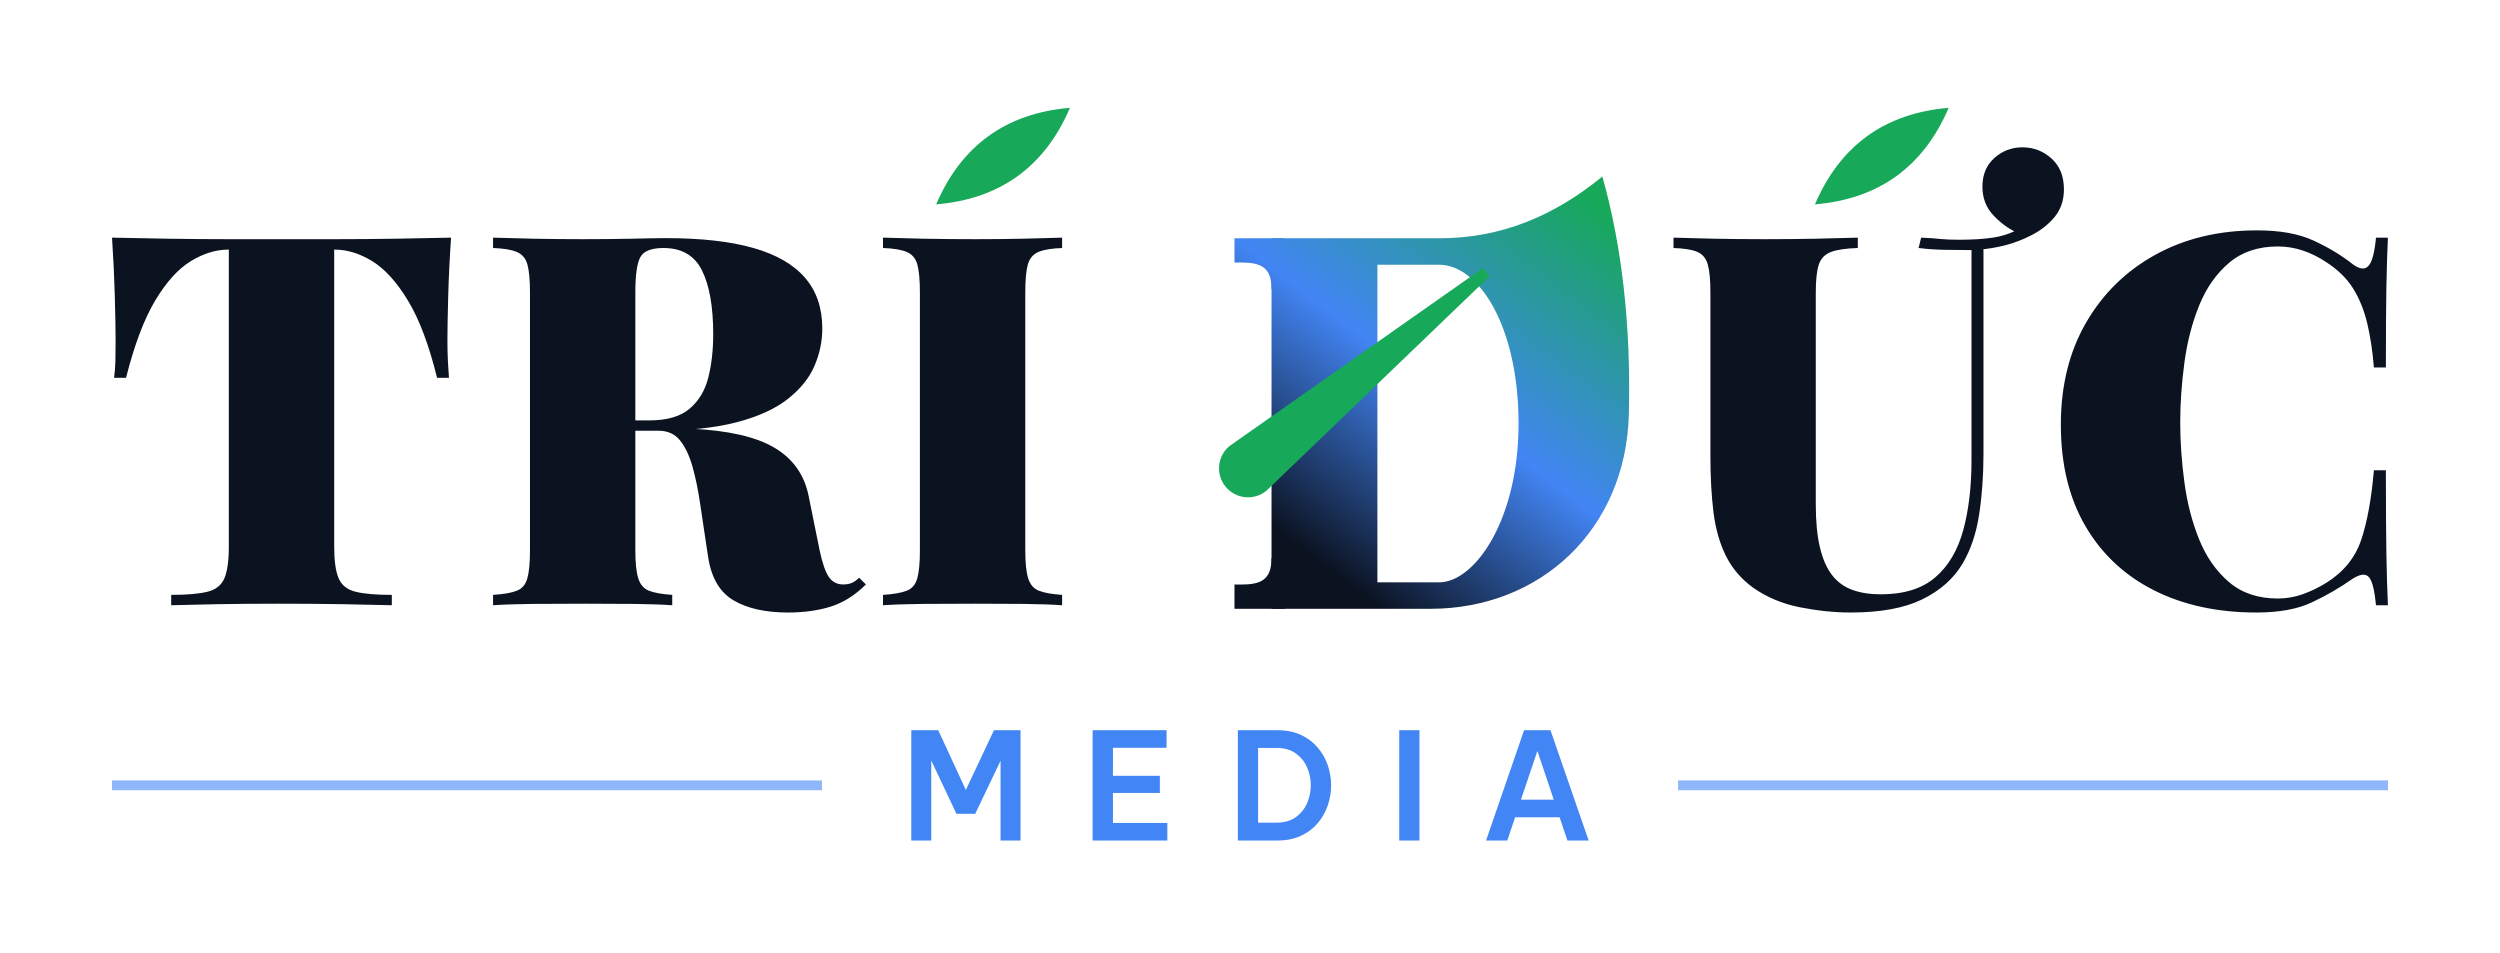
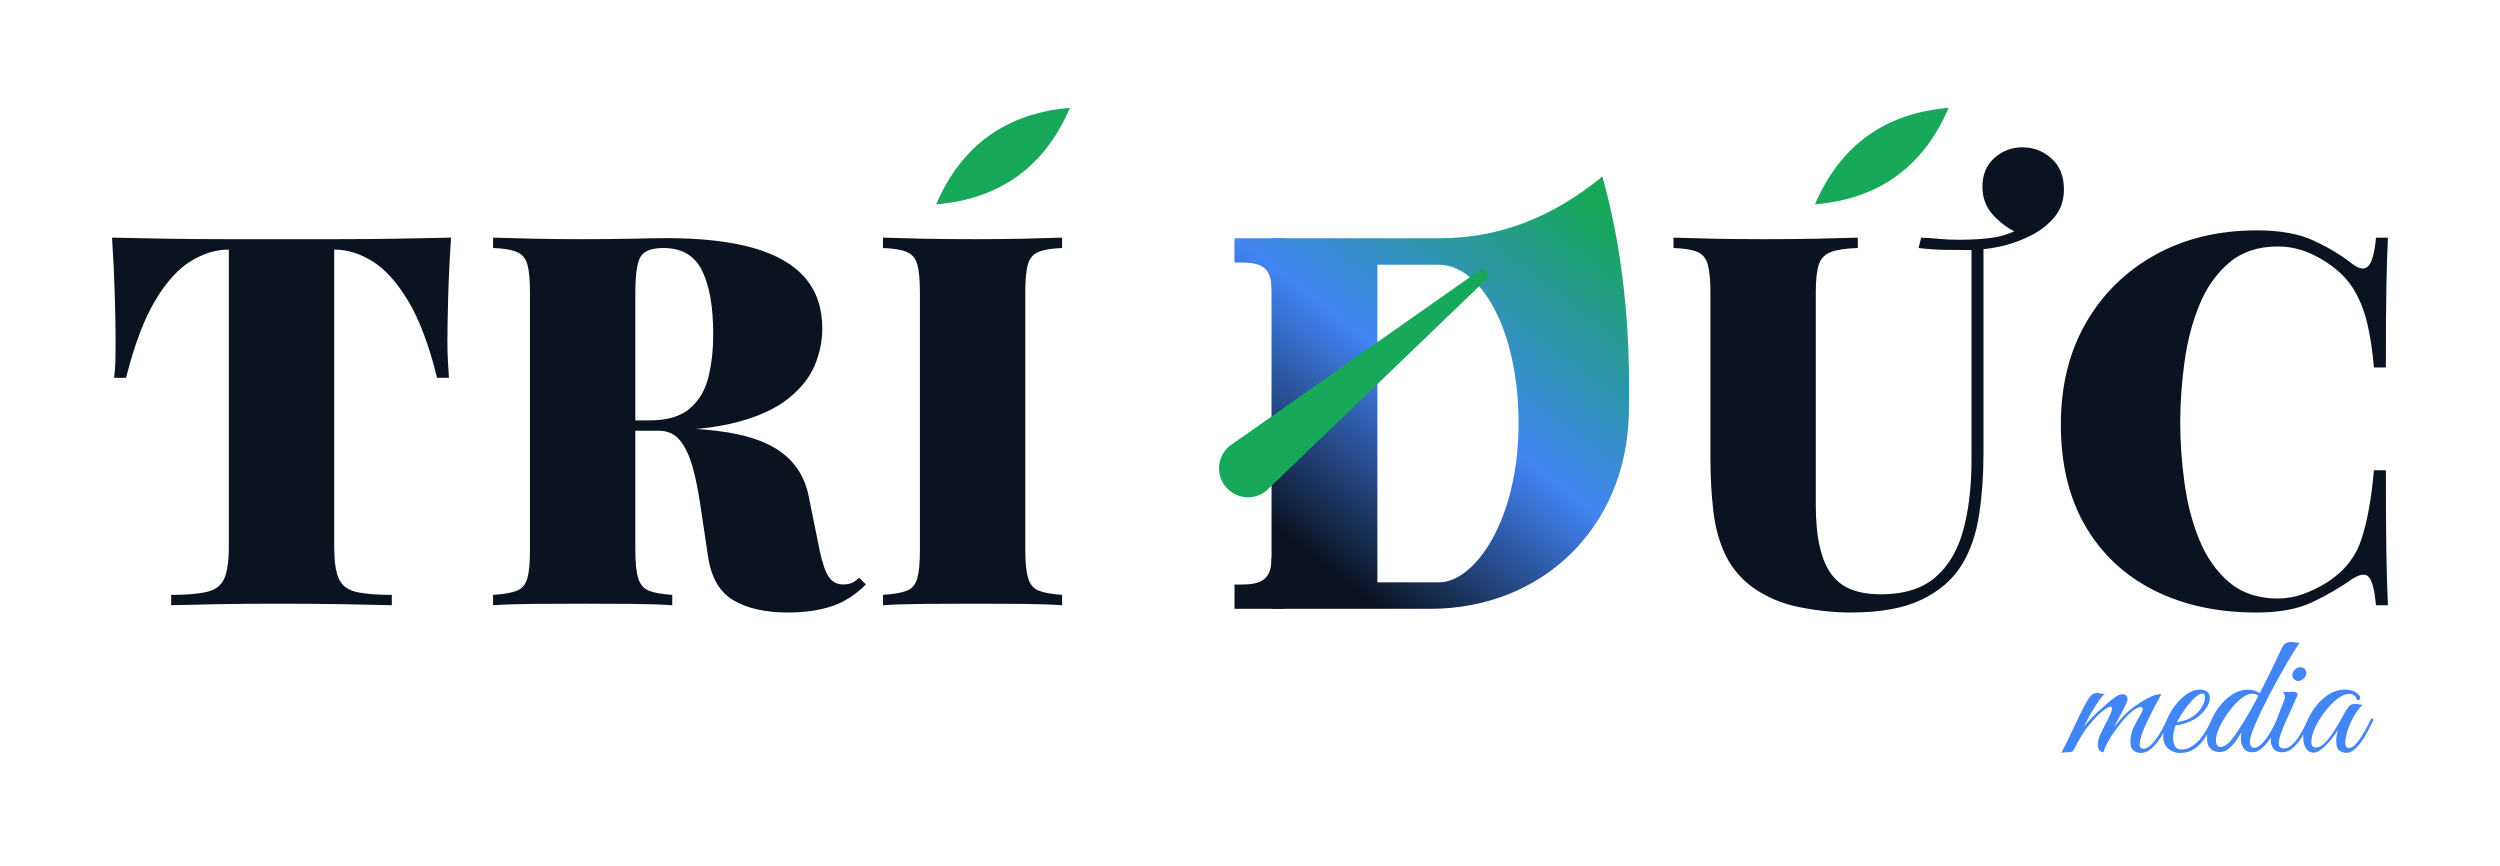
- <svg xmlns="http://www.w3.org/2000/svg" viewBox="-14.29 -15.94 357.05 136.04" role="img" aria-label="Trí Đức Media">
+ <svg xmlns="http://www.w3.org/2000/svg" viewBox="-14.29 -15.94 357.05 123.57" role="img" aria-label="Trí Đức Media">
  <defs>
    <linearGradient id="h-color-g" gradientUnits="userSpaceOnUse" x1="22" y1="102" x2="97" y2="4">
      <stop offset="0.12" stop-color="#0B1220" />
      <stop offset="0.5" stop-color="#4285F4" />
      <stop offset="0.95" stop-color="#17A85A" />
    </linearGradient>
  </defs>
  <path fill="#0B1220" d="M50.13 18L50.13 18Q49.83 22.38 49.72 26.45Q49.61 30.53 49.61 32.68L49.61 32.68Q49.61 34.24 49.68 35.65Q49.76 37.06 49.83 38.02L49.83 38.02L48.13 38.02Q46.42 31.05 44.01 27.05Q41.60 23.04 38.89 21.37Q36.19 19.71 33.52 19.71L33.52 19.71L33.44 19.71L33.44 62.12Q33.44 65.16 34.07 66.64Q34.70 68.13 36.48 68.57Q38.26 69.02 41.67 69.02L41.67 69.02L41.67 70.50Q39.08 70.43 34.67 70.35Q30.25 70.28 25.43 70.28L25.43 70.28Q20.84 70.28 16.76 70.35Q12.68 70.43 10.16 70.50L10.16 70.50L10.16 69.02Q13.57 69.02 15.35 68.57Q17.13 68.13 17.76 66.64Q18.39 65.16 18.39 62.12L18.39 62.12L18.39 19.71L18.32 19.71Q15.65 19.71 12.94 21.37Q10.23 23.04 7.86 27.01Q5.49 30.98 3.71 38.02L3.71 38.02L2.00 38.02Q2.15 37.06 2.19 35.65Q2.22 34.24 2.22 32.68L2.22 32.68Q2.22 30.53 2.11 26.45Q2.00 22.38 1.71 18L1.71 18Q5.26 18.07 9.57 18.15Q13.87 18.22 18.17 18.22Q22.47 18.22 25.95 18.22L25.95 18.22Q29.44 18.22 33.74 18.22Q38.04 18.22 42.34 18.15Q46.64 18.07 50.13 18ZM56.13 19.48L56.13 18Q58.28 18.07 61.81 18.15Q65.33 18.22 68.89 18.22L68.89 18.22Q72.60 18.22 76.01 18.15Q79.42 18.07 80.83 18.07L80.83 18.07Q88.39 18.07 93.32 19.48Q98.25 20.89 100.70 23.75Q103.15 26.60 103.15 30.98L103.15 30.98Q103.15 33.72 102.03 36.32Q100.92 38.91 98.25 41.02Q95.58 43.14 90.95 44.36Q86.31 45.58 79.19 45.58L79.19 45.58L72.08 45.58L72.08 44.10L78.45 44.10Q82.24 44.10 84.20 42.43Q86.17 40.76 86.87 37.98Q87.57 35.20 87.57 31.79L87.57 31.79Q87.57 25.93 85.98 22.71Q84.39 19.48 80.46 19.48L80.46 19.48Q77.93 19.48 77.19 20.74Q76.45 22.00 76.45 25.86L76.45 25.86L76.45 62.64Q76.45 65.31 76.86 66.64Q77.27 67.98 78.38 68.42Q79.49 68.87 81.72 69.02L81.72 69.02L81.72 70.50Q79.57 70.35 76.19 70.31Q72.82 70.28 69.33 70.28L69.33 70.28Q65.33 70.28 61.81 70.31Q58.28 70.35 56.13 70.50L56.13 70.50L56.13 69.02Q58.43 68.87 59.54 68.42Q60.66 67.98 61.03 66.64Q61.40 65.31 61.40 62.64L61.40 62.64L61.40 25.86Q61.40 23.12 61.03 21.82Q60.66 20.52 59.51 20.04Q58.36 19.56 56.13 19.48L56.13 19.48ZM71.78 45.58L71.63 44.32Q74.30 44.40 76.67 44.62Q79.05 44.84 81.05 45.03Q83.05 45.21 84.46 45.29L84.46 45.29Q92.39 45.66 96.36 48.03Q100.33 50.40 101.22 55.00L101.22 55.00L102.78 62.71Q103.37 65.46 104.11 66.50Q104.85 67.53 106.11 67.53L106.11 67.53Q106.85 67.53 107.37 67.31Q107.89 67.09 108.41 66.57L108.41 66.57L109.38 67.53Q107.08 69.83 104.37 70.69Q101.66 71.54 98.25 71.54L98.25 71.54Q93.43 71.54 90.47 69.80Q87.50 68.05 86.83 63.53L86.83 63.53L85.72 56.11Q85.28 53.07 84.61 50.70Q83.94 48.33 82.83 46.96Q81.72 45.58 79.79 45.58L79.79 45.58L71.78 45.58ZM137.40 18L137.40 18L137.40 19.48Q135.18 19.56 134.03 20.04Q132.88 20.52 132.51 21.82Q132.14 23.12 132.14 25.86L132.14 25.86L132.14 62.64Q132.14 65.31 132.55 66.64Q132.96 67.98 134.07 68.42Q135.18 68.87 137.40 69.02L137.40 69.02L137.40 70.50Q135.25 70.35 131.88 70.31Q128.51 70.28 125.02 70.28L125.02 70.28Q121.02 70.28 117.49 70.31Q113.97 70.35 111.82 70.50L111.82 70.50L111.82 69.02Q114.12 68.87 115.23 68.42Q116.35 67.98 116.72 66.64Q117.09 65.31 117.09 62.64L117.09 62.64L117.09 25.86Q117.09 23.12 116.72 21.82Q116.35 20.52 115.20 20.04Q114.05 19.56 111.82 19.48L111.82 19.48L111.82 18Q113.97 18.07 117.49 18.15Q121.02 18.22 125.02 18.22L125.02 18.22Q128.51 18.22 131.88 18.15Q135.25 18.07 137.40 18ZM250.01 71.54L250.01 71.54Q246.60 71.54 242.81 70.80Q239.03 70.06 236.07 67.98L236.07 67.98Q233.54 66.13 232.21 63.46Q230.88 60.79 230.43 57.23Q229.99 53.67 229.99 49.14L229.99 49.14L229.99 25.86Q229.99 23.12 229.61 21.82Q229.24 20.52 228.13 20.04Q227.02 19.56 224.72 19.48L224.72 19.48L224.72 18Q226.87 18.07 230.39 18.15Q233.92 18.22 237.77 18.22L237.77 18.22Q241.63 18.22 245.19 18.15Q248.75 18.07 251.04 18L251.04 18L251.04 19.48Q248.52 19.56 247.23 20.04Q245.93 20.52 245.48 21.82Q245.04 23.12 245.04 25.86L245.04 25.86L245.04 56.11Q245.04 59.75 245.63 62.23Q246.22 64.72 247.37 66.20Q248.52 67.68 250.27 68.31Q252.01 68.94 254.31 68.94L254.31 68.94Q259.28 68.94 262.09 66.53Q264.91 64.12 266.10 59.78Q267.28 55.45 267.28 49.74L267.28 49.74L267.28 19.33L267.43 19.78Q265.50 19.78 263.54 19.74Q261.57 19.71 259.72 19.48L259.72 19.48L260.09 18Q261.80 18.07 262.83 18.19Q263.87 18.30 265.50 18.30L265.50 18.30Q268.32 18.30 270.32 18Q272.33 17.70 274.11 16.74L274.11 16.74L273.88 17.33Q272.03 16.52 270.44 14.85Q268.84 13.18 268.84 10.73L268.84 10.73Q268.84 8.14 270.55 6.62Q272.25 5.10 274.55 5.10L274.55 5.10Q276.92 5.10 278.70 6.69Q280.48 8.29 280.48 11.10L280.48 11.10Q280.48 13.40 279.19 15.00Q277.89 16.59 275.89 17.63L275.89 17.63Q274.03 18.59 272.14 19.08Q270.25 19.56 268.40 19.71L268.40 19.71L268.99 19.33L268.99 48.92Q268.99 53.52 268.36 57.60Q267.73 61.68 265.95 64.64L265.95 64.64Q264.02 67.83 260.20 69.68Q256.38 71.54 250.01 71.54ZM308.07 16.96L308.07 16.96Q312.96 16.96 316.11 18.41Q319.26 19.85 321.71 21.78L321.71 21.78Q323.19 22.89 323.97 22.04Q324.75 21.19 325.05 18L325.05 18L326.75 18Q326.61 20.97 326.53 25.23Q326.46 29.49 326.46 36.54L326.46 36.54L324.75 36.54Q324.46 32.98 323.79 30.20Q323.12 27.42 321.79 25.27Q320.45 23.12 317.93 21.49L317.93 21.49Q316.37 20.45 314.63 19.85Q312.89 19.26 311.03 19.26L311.03 19.26Q306.81 19.26 304.06 21.60Q301.32 23.93 299.80 27.68Q298.28 31.42 297.69 35.83Q297.09 40.25 297.09 44.40L297.09 44.40Q297.09 48.55 297.69 52.96Q298.28 57.38 299.80 61.12Q301.32 64.86 304.06 67.20Q306.81 69.54 311.03 69.54L311.03 69.54Q312.89 69.54 314.63 68.91Q316.37 68.28 317.93 67.31L317.93 67.31Q321.64 65.01 322.94 61.16Q324.23 57.30 324.75 51.22L324.75 51.22L326.46 51.22Q326.46 58.49 326.53 62.97Q326.61 67.46 326.75 70.50L326.75 70.50L325.05 70.50Q324.75 67.31 324.05 66.50Q323.34 65.68 321.71 66.72L321.71 66.72Q318.97 68.65 315.89 70.09Q312.81 71.54 307.99 71.54L307.99 71.54Q299.61 71.54 293.31 68.35Q287.01 65.16 283.52 59.15Q280.04 53.15 280.04 44.69L280.04 44.69Q280.04 36.39 283.63 30.16Q287.23 23.93 293.53 20.45Q299.84 16.96 308.07 16.96Z" />
  <g transform="translate(153.45 6.75) scale(0.63)">
    <path fill="url(#h-color-g)" fill-rule="evenodd" d="M22 18H60C74 18 86 13 97 4C101.5 20 103.5 38 103 58C102.3 84 83 102 58 102H22ZM46 24H60C69 24 78 38 78 60C78 82 68 96 60 96H46Z" />
    <path fill="url(#h-color-g)" d="M13.6 18H25V29.5H22C22 24.5 19.5 23.5 15.1 23.5H13.6ZM13.6 102H25V90.5H22C22 95.5 19.5 96.5 15.1 96.5H13.6Z" />
    <path fill="#17A85A" d="M20.83 75.24L71.45 26.6L69.92 24.75L12.47 65.1A6.571 6.571 0 0 0 20.83 75.24Z" />
  </g>
  <path fill="#17A85A" d="M119.41 13.25Q133.11 12.09 138.52 -0.54Q124.83 0.62 119.41 13.25ZM244.92 13.25Q258.61 12.09 264.02 -0.54Q250.33 0.62 244.92 13.25Z" />
-   <path fill="#4285F4" d="M118.71 104.10L115.86 104.10L115.86 88.35L119.71 88.35L123.65 96.88L127.67 88.35L131.46 88.35L131.46 104.10L128.61 104.10L128.61 92.71L124.99 100.29L122.31 100.29L118.71 92.67L118.71 104.10ZM152.43 104.10L141.76 104.10L141.76 88.35L152.32 88.35L152.32 90.86L144.66 90.86L144.66 94.86L151.36 94.86L151.36 97.31L144.66 97.31L144.66 101.59L152.43 101.59L152.43 104.10ZM168.16 104.10L162.50 104.10L162.50 88.35L168.16 88.35Q170.07 88.35 171.51 89.02Q172.95 89.69 173.90 90.82Q174.86 91.95 175.34 93.35Q175.82 94.76 175.82 96.22L175.82 96.22Q175.82 97.69 175.34 99.10Q174.86 100.50 173.90 101.63Q172.95 102.76 171.51 103.43Q170.07 104.10 168.16 104.10L168.16 104.10ZM168.03 90.88L168.03 90.88L165.39 90.88L165.39 101.55L168.03 101.55Q169.69 101.55 170.77 100.77Q171.86 99.99 172.39 98.77Q172.92 97.54 172.92 96.20L172.92 96.20Q172.92 94.88 172.39 93.66Q171.86 92.44 170.77 91.66Q169.69 90.88 168.03 90.88ZM188.44 104.10L185.55 104.10L185.55 88.35L188.44 88.35L188.44 104.10ZM200.98 104.10L197.95 104.10L203.38 88.35L207.15 88.35L212.60 104.10L209.57 104.10L208.45 100.78L202.10 100.78L200.98 104.10ZM205.28 91.31L202.93 98.27L207.62 98.27L205.28 91.31Z" />
-   <rect x="1.71" y="95.52" width="101.39" height="1.4" fill="#4285F4" opacity="0.6" />
-   <rect x="225.37" y="95.52" width="101.39" height="1.4" fill="#4285F4" opacity="0.6" />
+   <path fill="#4285F4" d="M280.08 91.63L280.08 91.63Q281.01 89.85 281.84 88.06Q282.66 86.27 283.51 84.66L283.51 84.66Q284.01 83.76 284.35 83.40Q284.69 83.04 285.27 83.04L285.27 83.04Q285.47 83.04 285.69 83.10Q285.92 83.16 286.14 83.16L286.14 83.16Q286.29 83.16 286.37 83.14L286.37 83.14Q286.02 83.34 285.47 84.13Q284.92 84.91 284.34 85.94Q283.76 86.97 283.31 87.87L283.31 87.87Q283.79 87.29 284.30 86.72Q284.82 86.14 285.44 85.62L285.44 85.62Q285.99 85.14 286.61 84.58Q287.22 84.01 287.82 83.61Q288.42 83.21 288.87 83.21L288.87 83.21Q289.05 83.21 289.10 83.24L289.10 83.24Q289.57 83.44 289.57 83.89L289.57 83.89Q289.57 84.04 289.45 84.34L289.45 84.34Q289.12 85.19 288.61 86.08Q288.10 86.97 287.65 87.87L287.65 87.87Q288.02 87.42 288.58 86.77Q289.15 86.12 289.72 85.62L289.72 85.62Q290.27 85.11 291.13 84.56Q291.98 84.01 292.80 83.61Q293.63 83.21 294.13 83.21L294.13 83.21Q294.31 83.21 294.38 83.24L294.38 83.24Q294.38 83.24 294.11 83.73Q293.83 84.21 293.42 85.00Q293.00 85.79 292.58 86.68Q292.15 87.57 291.81 88.38Q291.48 89.20 291.38 89.75L291.38 89.75Q291.30 90.07 291.30 90.35L291.30 90.35Q291.30 90.75 291.45 90.87Q291.60 91.00 291.78 91.00L291.78 91.00Q292.28 91.00 292.77 90.57Q293.25 90.15 293.73 89.48Q294.21 88.82 294.59 88.07Q294.98 87.32 295.26 86.67L295.26 86.67Q295.56 86.67 295.56 86.89L295.56 86.89Q295.28 87.57 294.87 88.38Q294.46 89.20 293.93 89.92Q293.40 90.65 292.78 91.12Q292.15 91.60 291.43 91.60L291.43 91.60Q290.90 91.60 290.44 91.25Q289.97 90.90 289.97 89.95L289.97 89.95Q289.97 88.92 290.46 87.89Q290.95 86.87 291.48 86.02L291.48 86.02Q291.73 85.59 291.73 85.34L291.73 85.34Q291.73 85.04 291.43 85.04L291.43 85.04Q291.18 85.04 290.74 85.29Q290.30 85.54 289.65 86.17L289.65 86.17Q289.25 86.54 288.71 87.21Q288.17 87.87 287.62 88.65Q287.07 89.42 286.67 90.17Q286.27 90.92 286.14 91.50L286.14 91.50Q285.77 91.50 285.54 91.19Q285.32 90.87 285.32 90.45L285.32 90.45Q285.32 90.37 285.32 90.30Q285.32 90.22 285.34 90.12L285.34 90.12Q285.47 89.35 285.74 88.81Q286.02 88.27 286.37 87.54L286.37 87.54Q286.54 87.22 286.77 86.78Q286.99 86.34 287.17 85.93Q287.35 85.52 287.35 85.24L287.35 85.24Q287.35 84.99 287.14 84.99L287.14 84.99Q286.92 84.99 286.56 85.22Q286.19 85.44 285.87 85.73Q285.54 86.02 285.37 86.17L285.37 86.17Q284.74 86.77 283.85 87.89Q282.96 89.02 281.91 91.10L281.91 91.10Q281.76 91.37 281.56 91.44Q281.36 91.50 280.93 91.50L280.93 91.50Q280.66 91.50 280.47 91.51Q280.28 91.53 280.08 91.63ZM297.06 91.60L297.06 91.60Q296.13 91.60 295.40 91.00Q294.66 90.40 294.66 89.17L294.66 89.17Q294.66 88.14 295.12 86.99Q295.58 85.84 296.35 84.83Q297.11 83.81 298.05 83.17Q298.99 82.54 299.94 82.54L299.94 82.54Q300.42 82.54 300.87 82.81Q301.32 83.09 301.32 83.76L301.32 83.76Q301.32 84.39 300.84 85.14Q300.37 85.89 299.49 86.54L299.49 86.54Q299.11 86.82 298.54 87.07Q297.96 87.32 297.39 87.48Q296.81 87.64 296.43 87.64L296.43 87.64Q296.31 87.94 296.20 88.45Q296.08 88.95 296.08 89.47L296.08 89.47Q296.08 90.10 296.33 90.60Q296.58 91.10 297.26 91.10L297.26 91.10Q298.09 91.10 298.80 90.62Q299.51 90.15 300.08 89.42Q300.64 88.70 301.04 87.94Q301.44 87.19 301.67 86.67L301.67 86.67Q301.97 86.67 301.97 86.89L301.97 86.89Q301.64 87.59 301.23 88.42Q300.82 89.25 300.25 89.96Q299.69 90.67 298.90 91.14Q298.11 91.60 297.06 91.60ZM296.61 87.19L296.61 87.19Q296.96 87.19 297.79 86.93Q298.61 86.67 299.29 86.09L299.29 86.09Q299.94 85.52 300.29 84.83Q300.64 84.14 300.64 83.66L300.64 83.66Q300.64 83.11 300.24 83.11L300.24 83.11Q299.94 83.11 299.41 83.51Q298.89 83.91 298.11 84.86L298.11 84.86Q297.64 85.47 297.21 86.17Q296.79 86.87 296.61 87.19ZM307.40 91.50L307.40 91.50Q306.55 91.50 306.15 90.92Q305.75 90.35 305.75 89.57L305.75 89.57Q305.75 89.35 305.77 89.11Q305.80 88.87 305.87 88.62L305.87 88.62Q305.52 89.17 305.06 89.83Q304.60 90.50 304.01 90.99Q303.42 91.47 302.69 91.47L302.69 91.47Q302.37 91.47 301.96 91.32Q301.54 91.17 301.23 90.75Q300.92 90.32 300.92 89.50L300.92 89.50Q300.92 88.42 301.39 87.22Q301.87 86.02 302.69 84.95Q303.52 83.89 304.57 83.22Q305.62 82.56 306.75 82.56L306.75 82.56Q307.65 82.56 308.45 83.04L308.45 83.04Q308.83 82.34 309.25 81.47Q309.68 80.61 310.11 79.76Q310.53 78.91 310.86 78.19Q311.18 77.48 311.36 77.10L311.36 77.10Q311.73 76.23 312.07 75.99Q312.41 75.75 312.89 75.75L312.89 75.75Q313.16 75.75 313.50 75.81Q313.84 75.88 314.16 75.85L314.16 75.85Q314.04 75.98 313.59 76.68Q313.14 77.38 312.48 78.49Q311.83 79.61 311.10 80.93Q310.36 82.26 309.64 83.65Q308.93 85.04 308.33 86.32Q307.73 87.59 307.38 88.57Q307.03 89.55 307.03 90.05L307.03 90.05Q307.03 90.37 307.18 90.61Q307.33 90.85 307.68 90.85L307.68 90.85Q308.15 90.85 308.65 90.37Q309.15 89.90 309.62 89.18Q310.08 88.47 310.44 87.78Q310.81 87.09 310.98 86.67L310.98 86.67Q311.28 86.67 311.28 86.89L311.28 86.89Q311.06 87.42 310.68 88.19Q310.31 88.97 309.81 89.72Q309.30 90.47 308.69 90.99Q308.08 91.50 307.40 91.50ZM302.87 90.75L302.87 90.75Q303.22 90.75 303.75 90.36Q304.27 89.97 304.87 89.12L304.87 89.12Q305.57 88.12 306.48 86.62Q307.38 85.11 308.25 83.44L308.25 83.44Q308.08 83.29 307.88 83.21Q307.68 83.14 307.33 83.14L307.33 83.14Q306.75 83.14 306.06 83.63Q305.37 84.11 304.69 84.89Q304.00 85.67 303.43 86.57Q302.87 87.47 302.53 88.31Q302.19 89.15 302.19 89.75L302.19 89.75Q302.19 90.75 302.87 90.75ZM311.68 91.50L311.68 91.50Q310.76 91.50 310.38 90.96Q310.01 90.42 310.01 89.72L310.01 89.72Q310.01 89.35 310.09 88.96Q310.18 88.57 310.31 88.24L310.31 88.24L311.98 83.96Q312.06 83.76 312.06 83.61L312.06 83.61Q312.06 83.36 311.93 83.17Q311.81 82.99 311.76 82.91L311.76 82.91L313.14 82.86Q313.51 82.84 313.67 82.95Q313.84 83.06 313.84 83.21L313.84 83.21Q313.84 83.36 313.66 83.76L313.66 83.76Q313.41 84.36 312.99 85.27Q312.56 86.17 312.15 87.12Q311.73 88.07 311.45 88.90Q311.16 89.72 311.16 90.17L311.16 90.17Q311.16 90.50 311.32 90.72Q311.48 90.95 311.88 90.95L311.88 90.95Q312.41 90.95 312.92 90.54Q313.44 90.12 313.89 89.47Q314.34 88.82 314.73 88.07Q315.11 87.32 315.39 86.67L315.39 86.67Q315.69 86.67 315.69 86.89L315.69 86.89Q315.44 87.52 315.04 88.32Q314.64 89.12 314.13 89.83Q313.61 90.55 313.00 91.02Q312.38 91.50 311.68 91.50ZM313.91 81.31L313.91 81.31Q313.59 81.31 313.35 81.06Q313.11 80.81 313.11 80.46L313.11 80.46Q313.11 80.03 313.46 79.69Q313.81 79.36 314.24 79.36L314.24 79.36Q314.59 79.36 314.84 79.58Q315.09 79.81 315.09 80.16L315.09 80.16Q315.09 80.61 314.74 80.96Q314.39 81.31 313.91 81.31ZM320.82 91.58L320.82 91.58Q320.25 91.58 319.81 91.25Q319.37 90.92 319.37 89.92L319.37 89.92Q319.37 89.50 319.43 89.12Q319.50 88.75 319.60 88.32L319.60 88.32Q319.37 88.70 318.97 89.25Q318.57 89.80 318.08 90.32Q317.59 90.85 317.08 91.20Q316.57 91.55 316.12 91.55L316.12 91.55Q315.46 91.55 315.06 90.96Q314.66 90.37 314.66 89.42L314.66 89.42Q314.66 88.40 315.14 87.22Q315.61 86.04 316.44 84.96Q317.27 83.89 318.34 83.21Q319.42 82.54 320.60 82.54L320.60 82.54Q321.17 82.54 321.70 82.72Q322.23 82.91 322.63 83.34L322.63 83.34Q322.80 83.51 322.80 83.74L322.80 83.74Q322.80 83.89 322.68 83.99Q322.55 84.09 322.35 84.04L322.35 84.04Q322.08 83.16 321.17 83.16L321.17 83.16Q320.75 83.16 320.20 83.44L320.20 83.44Q319.52 83.79 318.76 84.55Q317.99 85.32 317.33 86.28Q316.67 87.24 316.24 88.22Q315.82 89.20 315.82 90.00L315.82 90.00Q315.82 90.82 316.44 90.82L316.44 90.82Q316.99 90.82 317.58 90.30Q318.17 89.77 318.71 88.98Q319.25 88.19 319.70 87.42Q320.15 86.64 320.40 86.17L320.40 86.17Q320.77 85.49 321.10 85.04Q321.42 84.59 322.03 84.59L322.03 84.59Q322.30 84.59 322.58 84.66Q322.85 84.74 323.15 84.69L323.15 84.69Q322.40 85.44 321.84 86.47Q321.27 87.49 320.97 88.48Q320.67 89.47 320.67 90.15L320.67 90.15Q320.67 90.90 321.17 90.90L321.17 90.90Q321.57 90.90 322.04 90.45Q322.50 90.00 322.94 89.31Q323.38 88.62 323.75 87.91Q324.13 87.19 324.35 86.67L324.35 86.67Q324.48 86.67 324.57 86.69Q324.65 86.72 324.65 86.89L324.65 86.89Q324.63 86.99 324.57 87.11Q324.50 87.22 324.38 87.49L324.38 87.49Q324.18 87.89 323.83 88.57Q323.48 89.25 323.00 89.94Q322.53 90.62 321.97 91.10Q321.42 91.58 320.82 91.58Z" />
</svg>
